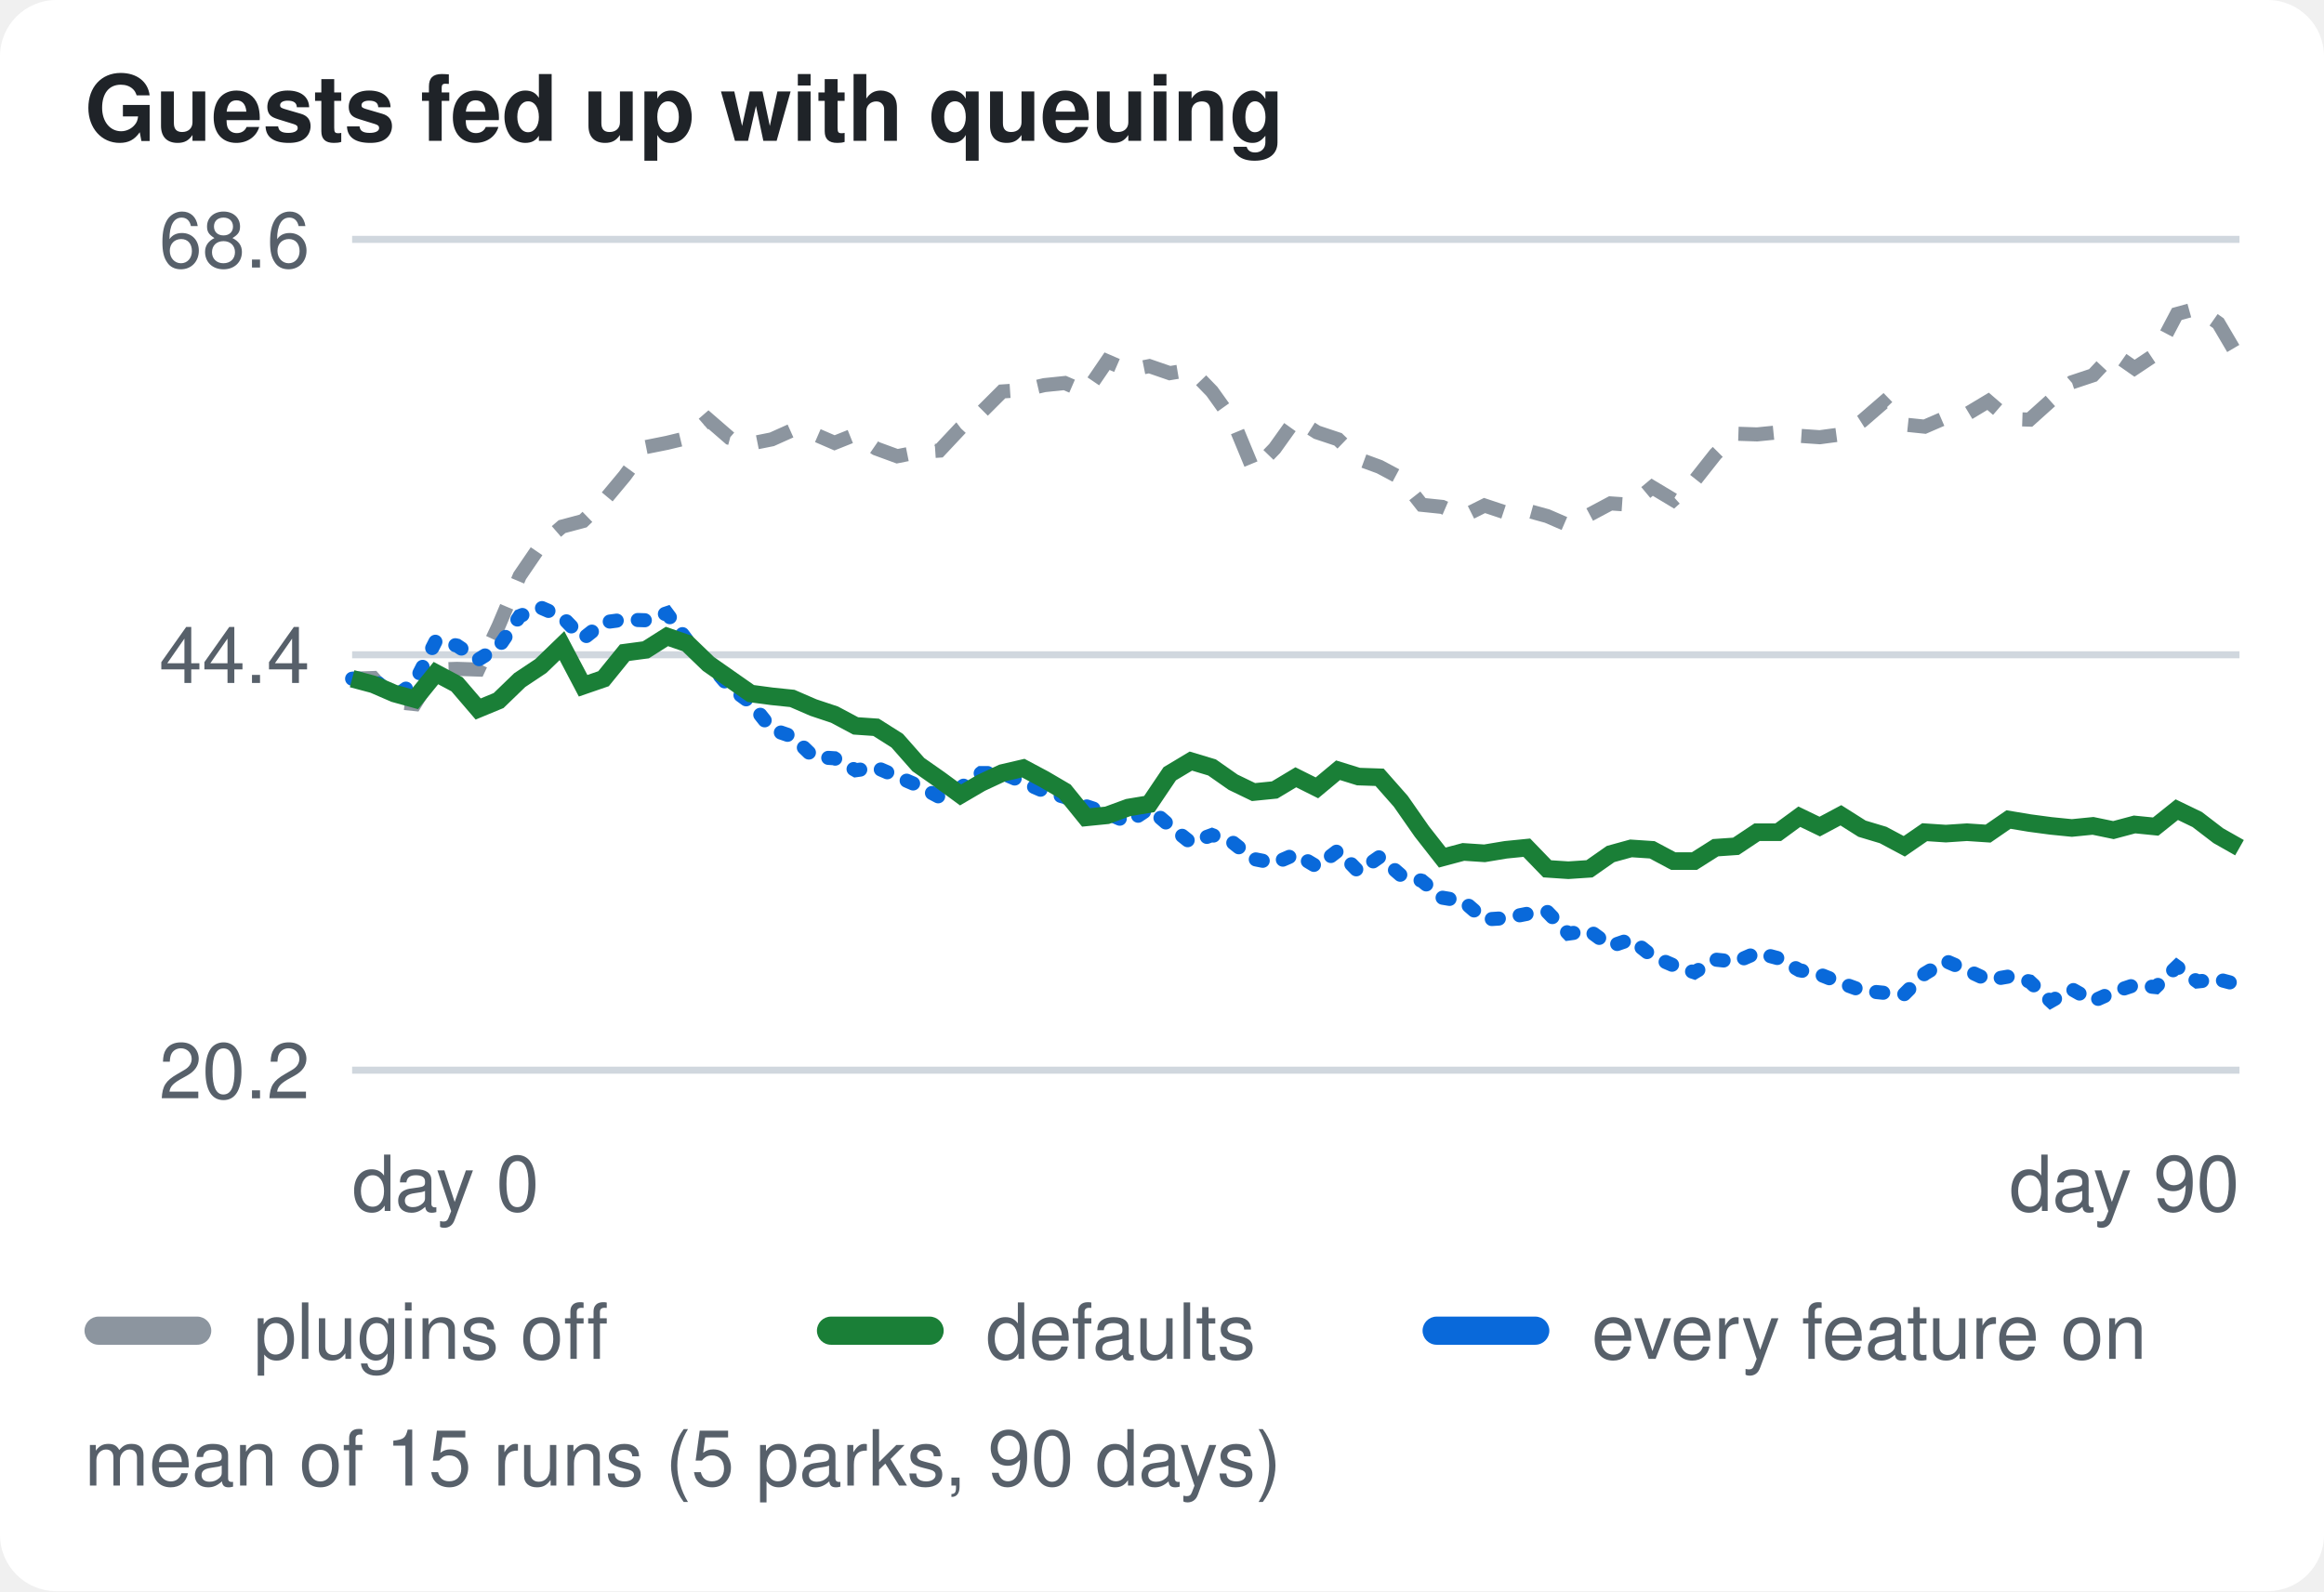
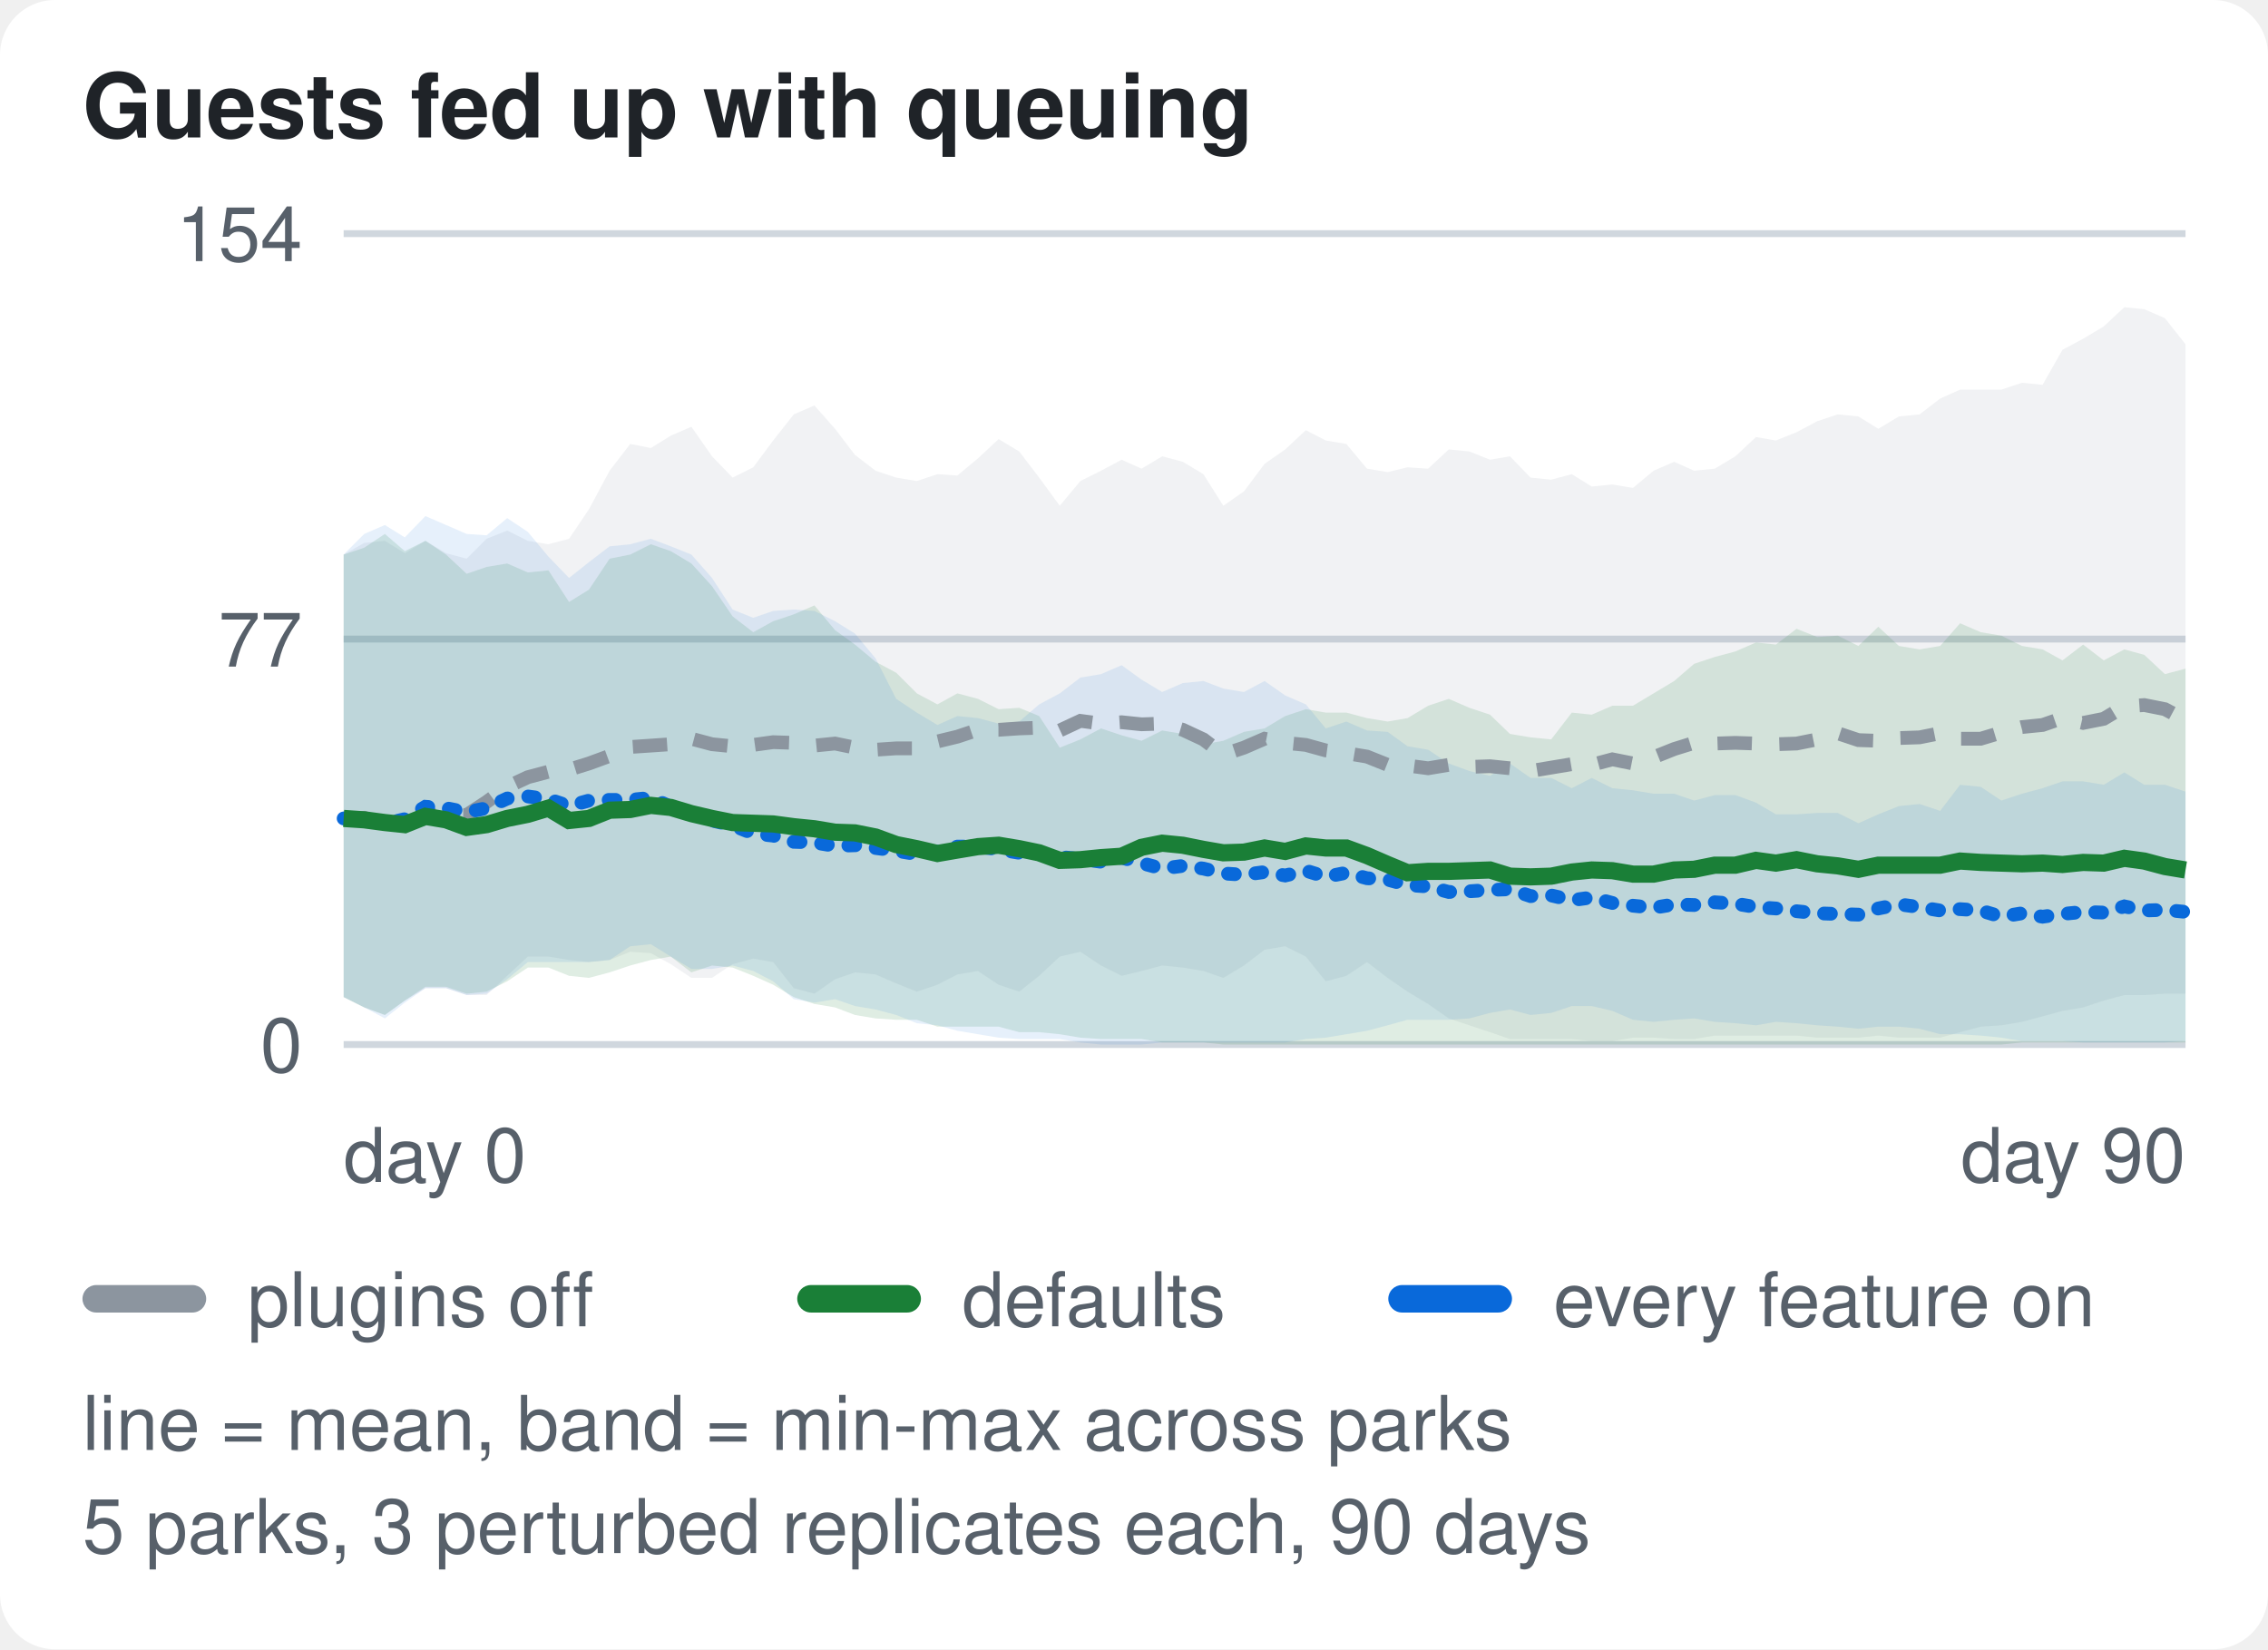
- <svg xmlns="http://www.w3.org/2000/svg" viewBox="0 0 330 226" width="330" height="226" font-family="-apple-system, Segoe UI, Helvetica, Arial, sans-serif">
+ <svg xmlns="http://www.w3.org/2000/svg" viewBox="0 0 330 240" width="330" height="240" font-family="-apple-system, Segoe UI, Helvetica, Arial, sans-serif">
  <style>
  .bg{fill:#ffffff} .ax{stroke:#d0d7de} .tx{fill:#57606a;font-size:11px} .tt{fill:#1f2328;font-size:13px;font-weight:600}
  .def{stroke:#1a7f37;fill:none;stroke-width:2.5} .all{stroke:#0969da;fill:none;stroke-width:2;stroke-dasharray:1 3;stroke-linecap:round}
-   .off{stroke:#8c959f;fill:none;stroke-width:2;stroke-dasharray:5 4} .ldef{fill:#1a7f37} .lall{fill:#0969da} .loff{fill:#8c959f}
+   .off{stroke:#8c959f;fill:none;stroke-width:2;stroke-dasharray:5 4}
+   .boff{fill:#8c959f;fill-opacity:.12} .bdef{fill:#1a7f37;fill-opacity:.14} .ball{fill:#0969da;fill-opacity:.10} .ldef{fill:#1a7f37} .lall{fill:#0969da} .loff{fill:#8c959f}
  @media (prefers-color-scheme: dark){ .bg{fill:#0d1117} .ax{stroke:#30363d} .tx{fill:#8b949e} .tt{fill:#e6edf3}
-     .def{stroke:#3fb950} .ldef{fill:#3fb950} .all{stroke:#58a6ff} .lall{fill:#58a6ff} .off{stroke:#6e7681} .loff{fill:#6e7681} }
+     .def{stroke:#3fb950} .bdef{fill:#3fb950} .ball{fill:#58a6ff} .boff{fill:#6e7681} .ldef{fill:#3fb950} .all{stroke:#58a6ff} .lall{fill:#58a6ff} .off{stroke:#6e7681} .loff{fill:#6e7681} }
</style>
  <rect class="bg" width="100%" height="100%" rx="8" />
  <text class="tt" x="12" y="20">Guests fed up with queuing</text>
  <line class="ax" x1="50" x2="318" y1="152.0" y2="152.0" />
-   <text class="tx" x="44" y="156.0" text-anchor="end">20.2</text>
+   <text class="tx" x="44" y="156.0" text-anchor="end">0</text>
  <line class="ax" x1="50" x2="318" y1="93.0" y2="93.0" />
-   <text class="tx" x="44" y="97.0" text-anchor="end">44.4</text>
+   <text class="tx" x="44" y="97.0" text-anchor="end">77</text>
  <line class="ax" x1="50" x2="318" y1="34.0" y2="34.0" />
-   <text class="tx" x="44" y="38.0" text-anchor="end">68.6</text>
+   <text class="tx" x="44" y="38.0" text-anchor="end">154</text>
  <text class="tx" x="50" y="172">day 0</text>
  <text class="tx" x="318" y="172" text-anchor="end">day 90</text>
-   <path class="off" d="M50.0,96.4L53.0,96.3L56.0,99.7L58.9,100.0L61.9,95.1L64.9,95.0L67.9,95.1L70.8,88.9L73.8,81.8L76.8,77.4L79.8,74.8L82.8,74.0L85.7,71.2L88.7,67.6L91.7,63.5L94.7,62.9L97.6,62.2L100.6,59.6L103.6,62.2L106.6,63.0L109.6,62.4L112.5,61.1L115.5,61.6L118.5,62.9L121.5,61.7L124.4,63.7L127.4,64.8L130.4,64.2L133.4,64.0L136.4,60.8L139.3,58.6L142.3,55.6L145.3,55.4L148.3,54.7L151.2,54.4L154.2,55.7L157.2,51.3L160.2,52.6L163.2,52.0L166.1,53.0L169.1,52.5L172.1,55.6L175.1,59.8L178.0,66.8L181.0,63.7L184.0,59.5L187.0,61.4L190.0,62.4L192.9,65.2L195.9,66.3L198.9,67.9L201.9,71.7L204.8,72.0L207.8,73.3L210.8,71.8L213.8,72.8L216.8,72.5L219.7,73.3L222.7,74.6L225.7,73.1L228.7,71.5L231.6,71.7L234.6,69.2L237.6,71.0L240.6,68.3L243.6,64.5L246.5,61.6L249.5,61.7L252.5,61.4L255.5,61.9L258.4,62.1L261.4,61.7L264.4,59.8L267.4,57.2L270.4,60.3L273.3,60.6L276.3,59.3L279.3,58.8L282.3,57.0L285.2,59.5L288.2,59.6L291.2,56.9L294.2,54.3L297.2,53.3L300.1,50.2L303.1,52.3L306.1,50.3L309.1,44.6L312.0,43.8L315.0,45.9L318.0,51.0" />
-   <path class="all" d="M50.0,96.4L53.0,96.4L56.0,99.0L58.9,96.9L61.9,91.0L64.9,91.7L67.9,93.7L70.8,91.9L73.8,87.5L76.8,86.3L79.8,87.6L82.8,90.7L85.7,88.4L88.7,88.0L91.7,88.1L94.7,87.1L97.6,91.0L100.6,94.1L103.6,97.6L106.6,99.8L109.6,103.6L112.5,104.6L115.5,107.5L118.5,107.7L121.5,109.4L124.4,109.0L127.4,110.3L130.4,111.6L133.4,113.2L136.4,111.9L139.3,109.8L142.3,109.8L145.3,111.1L148.3,112.4L151.2,113.2L154.2,114.5L157.2,115.5L160.2,116.8L163.2,114.8L166.1,117.3L169.1,119.7L172.1,118.6L175.1,119.7L178.0,122.0L181.0,122.6L184.0,121.3L187.0,123.1L190.0,120.8L192.9,123.8L195.9,121.7L198.9,124.3L201.9,125.1L204.8,127.5L207.8,128.0L210.8,130.6L213.8,130.4L216.8,129.8L219.7,129.5L222.7,132.6L225.7,132.2L228.7,134.4L231.6,133.4L234.6,135.8L237.6,137.1L240.6,138.1L243.6,136.3L246.5,136.6L249.5,135.3L252.5,136.1L255.5,137.8L258.4,138.4L261.4,139.6L264.4,140.7L267.4,141.0L270.4,141.2L273.3,138.3L276.3,136.5L279.3,137.8L282.3,139.2L285.2,138.7L288.2,139.4L291.2,142.2L294.2,140.5L297.2,142.2L300.1,140.9L303.1,139.9L306.1,140.2L309.1,137.3L312.0,139.4L315.0,139.1L318.0,139.9" />
-   <path class="def" d="M50.0,96.4L53.0,97.2L56.0,98.5L58.9,99.3L61.9,95.6L64.9,97.2L67.9,100.7L70.8,99.5L73.8,96.6L76.8,94.6L79.8,91.7L82.8,97.4L85.7,96.4L88.7,92.7L91.7,92.3L94.7,90.4L97.6,91.4L100.6,94.3L103.6,96.4L106.6,98.5L109.6,98.9L112.5,99.2L115.5,100.5L118.5,101.5L121.5,103.1L124.4,103.3L127.4,105.2L130.4,108.6L133.4,110.7L136.4,112.9L139.3,111.2L142.3,109.8L145.3,109.1L148.3,110.7L151.2,112.4L154.2,116.1L157.2,115.8L160.2,114.7L163.2,114.2L166.1,109.9L169.1,108.1L172.1,109.0L175.1,111.1L178.0,112.5L181.0,112.2L184.0,110.4L187.0,111.9L190.0,109.4L192.9,110.3L195.9,110.4L198.9,113.8L201.9,118.1L204.8,121.8L207.8,121.0L210.8,121.2L213.8,120.7L216.8,120.4L219.7,123.4L222.7,123.6L225.7,123.4L228.7,121.3L231.6,120.5L234.6,120.7L237.6,122.3L240.6,122.3L243.6,120.4L246.5,120.2L249.5,118.2L252.5,118.2L255.5,116.0L258.4,117.4L261.4,115.8L264.4,117.7L267.4,118.6L270.4,120.2L273.3,118.2L276.3,118.4L279.3,118.2L282.3,118.4L285.2,116.4L288.2,116.9L291.2,117.3L294.2,117.6L297.2,117.3L300.1,117.9L303.1,117.1L306.1,117.4L309.1,115.0L312.0,116.4L315.0,118.7L318.0,120.4" />
+   <path class="boff" d="M50.0,80.7L53.0,79.0L56.0,78.7L58.9,80.5L61.9,78.7L64.9,80.5L67.9,81.3L70.8,78.4L73.8,77.2L76.8,78.7L79.8,79.2L82.8,78.4L85.7,74.1L88.7,68.5L91.7,64.6L94.7,65.2L97.6,63.4L100.6,62.1L103.6,66.4L106.6,69.5L109.6,68.0L112.5,64.1L115.5,60.3L118.5,59.0L121.5,62.4L124.4,66.2L127.4,68.5L130.4,69.5L133.4,70.0L136.4,69.0L139.3,69.2L142.3,66.7L145.3,63.9L148.3,65.7L151.2,69.5L154.2,73.6L157.2,70.0L160.2,68.5L163.2,66.9L166.1,68.2L169.1,66.4L172.1,67.2L175.1,69.0L178.0,73.6L181.0,71.5L184.0,67.5L187.0,65.4L190.0,62.6L192.9,64.1L195.9,64.6L198.9,68.2L201.9,68.7L204.8,68.0L207.8,68.2L210.8,65.4L213.8,65.7L216.8,66.9L219.7,66.4L222.7,69.5L225.7,69.8L228.7,69.0L231.6,70.8L234.6,70.5L237.6,71.0L240.6,68.5L243.6,67.2L246.5,68.5L249.5,68.2L252.5,66.4L255.5,63.6L258.4,64.1L261.4,62.9L264.4,61.3L267.4,60.3L270.4,60.6L273.3,62.4L276.3,60.6L279.3,60.3L282.3,58.0L285.2,56.7L288.2,56.7L291.2,56.7L294.2,55.7L297.2,56.0L300.1,50.9L303.1,49.3L306.1,47.5L309.1,44.7L312.0,45.0L315.0,46.3L318.0,50.1L318.0,144.6L315.0,144.6L312.0,144.8L309.1,144.8L306.1,145.6L303.1,146.6L300.1,147.1L297.2,147.9L294.2,148.7L291.2,149.2L288.2,149.4L285.2,150.2L282.3,151.0L279.3,151.0L276.3,151.0L273.3,150.7L270.4,151.0L267.4,151.0L264.4,151.0L261.4,150.7L258.4,150.7L255.5,150.7L252.5,150.7L249.5,150.7L246.5,151.2L243.6,151.2L240.6,151.0L237.6,151.0L234.6,151.5L231.6,151.5L228.7,151.2L225.7,151.2L222.7,151.2L219.7,151.2L216.8,150.2L213.8,149.2L210.8,148.2L207.8,146.1L204.8,144.3L201.9,142.3L198.9,140.0L195.9,142.0L192.9,142.8L190.0,139.2L187.0,137.7L184.0,138.2L181.0,140.5L178.0,142.3L175.1,141.3L172.1,140.8L169.1,140.5L166.1,141.3L163.2,142.0L160.2,140.5L157.2,138.5L154.2,139.2L151.2,142.0L148.3,144.3L145.3,143.3L142.3,141.3L139.3,141.8L136.4,143.3L133.4,144.3L130.4,143.1L127.4,141.8L124.4,141.5L121.5,142.5L118.5,144.6L115.5,143.8L112.5,140.0L109.6,139.5L106.6,140.3L103.6,142.3L100.6,142.3L97.6,140.3L94.7,138.7L91.7,138.5L88.7,139.7L85.7,140.0L82.8,139.7L79.8,139.2L76.8,139.2L73.8,142.0L70.8,144.8L67.9,144.8L64.9,143.8L61.9,143.8L58.9,145.6L56.0,147.7L53.0,146.6L50.0,145.1Z" />
+   <path class="bdef" d="M50.0,80.7L53.0,79.7L56.0,77.7L58.9,80.2L61.9,78.7L64.9,80.7L67.9,83.5L70.8,82.5L73.8,82.0L76.8,83.3L79.8,83.0L82.8,87.6L85.7,85.8L88.7,81.3L91.7,80.7L94.7,79.2L97.6,80.2L100.6,82.0L103.6,85.3L106.6,89.7L109.6,92.0L112.5,90.4L115.5,89.4L118.5,88.1L121.5,91.7L124.4,93.8L127.4,96.3L130.4,97.9L133.4,100.9L136.4,102.5L139.3,100.9L142.3,101.7L145.3,103.2L148.3,103.0L151.2,104.2L154.2,108.8L157.2,107.6L160.2,106.0L163.2,107.0L166.1,107.8L169.1,106.3L172.1,106.8L175.1,108.3L178.0,107.8L181.0,106.5L184.0,106.0L187.0,104.2L190.0,103.2L192.9,103.7L195.9,103.7L198.9,104.5L201.9,105.0L204.8,104.5L207.8,102.7L210.8,101.7L213.8,103.0L216.8,104.0L219.7,106.8L222.7,107.3L225.7,107.6L228.7,103.7L231.6,104.0L234.6,102.7L237.6,102.7L240.6,100.9L243.6,99.1L246.5,96.6L249.5,95.6L252.5,94.8L255.5,93.5L258.4,93.8L261.4,91.5L264.4,92.7L267.4,92.5L270.4,94.0L273.3,91.2L276.3,94.0L279.3,94.5L282.3,94.0L285.2,90.7L288.2,92.0L291.2,92.5L294.2,94.0L297.2,94.5L300.1,96.1L303.1,93.8L306.1,96.1L309.1,94.5L312.0,95.3L315.0,98.1L318.0,97.3L318.0,151.7L315.0,151.7L312.0,151.7L309.1,151.7L306.1,151.7L303.1,151.7L300.1,151.7L297.2,151.7L294.2,151.7L291.2,152.0L288.2,152.0L285.2,152.0L282.3,152.0L279.3,152.0L276.3,152.0L273.3,152.0L270.4,152.0L267.4,152.0L264.4,152.0L261.4,152.0L258.4,152.0L255.5,152.0L252.5,152.0L249.5,152.0L246.5,152.0L243.6,152.0L240.6,152.0L237.6,152.0L234.6,152.0L231.6,152.0L228.7,152.0L225.7,152.0L222.7,152.0L219.7,152.0L216.8,152.0L213.8,152.0L210.8,152.0L207.8,152.0L204.8,152.0L201.9,152.0L198.9,152.0L195.9,152.0L192.9,152.0L190.0,152.0L187.0,152.0L184.0,152.0L181.0,152.0L178.0,152.0L175.1,151.7L172.1,151.7L169.1,151.7L166.1,151.2L163.2,151.2L160.2,151.2L157.2,151.0L154.2,150.5L151.2,150.2L148.3,150.2L145.3,149.4L142.3,149.4L139.3,149.4L136.4,149.4L133.4,148.4L130.4,148.4L127.4,148.2L124.4,147.7L121.5,146.6L118.5,146.1L115.5,145.1L112.5,143.3L109.6,142.0L106.6,140.8L103.6,140.5L100.6,141.5L97.6,139.2L94.7,139.7L91.7,140.5L88.7,141.5L85.7,142.3L82.8,142.0L79.8,140.8L76.8,140.8L73.8,142.8L70.8,144.3L67.9,144.6L64.9,143.6L61.9,143.6L58.9,145.6L56.0,147.7L53.0,146.6L50.0,145.1Z" />
+   <path class="ball" d="M50.0,80.7L53.0,77.7L56.0,76.4L58.9,78.2L61.9,75.1L64.9,76.4L67.9,77.7L70.8,77.9L73.8,75.4L76.8,77.4L79.8,81.0L82.8,84.1L85.7,81.8L88.7,79.5L91.7,79.2L94.7,78.4L97.6,79.5L100.6,80.7L103.6,84.1L106.6,88.7L109.6,89.9L112.5,88.9L115.5,88.7L118.5,88.9L121.5,90.4L124.4,92.2L127.4,95.8L130.4,101.7L133.4,103.7L136.4,105.5L139.3,104.2L142.3,104.5L145.3,105.3L148.3,105.0L151.2,102.5L154.2,100.9L157.2,98.6L160.2,98.1L163.2,96.8L166.1,98.9L169.1,100.7L172.1,99.4L175.1,99.1L178.0,100.2L181.0,100.7L184.0,99.1L187.0,101.2L190.0,102.5L192.9,106.0L195.9,105.0L198.9,106.3L201.9,106.5L204.8,108.6L207.8,109.1L210.8,111.1L213.8,112.2L216.8,112.9L219.7,111.1L222.7,113.2L225.7,113.2L228.7,114.7L231.6,113.2L234.6,114.7L237.6,115.0L240.6,115.5L243.6,115.5L246.5,116.5L249.5,115.7L252.5,115.7L255.5,116.8L258.4,118.5L261.4,118.5L264.4,118.3L267.4,118.3L270.4,119.8L273.3,118.5L276.3,117.3L279.3,117.0L282.3,118.0L285.2,114.2L288.2,114.5L291.2,116.5L294.2,115.5L297.2,114.7L300.1,113.7L303.1,113.7L306.1,114.2L309.1,112.4L312.0,114.2L315.0,114.2L318.0,115.2L318.0,151.5L315.0,151.7L312.0,151.7L309.1,151.7L306.1,151.7L303.1,151.7L300.1,151.5L297.2,151.5L294.2,151.5L291.2,151.0L288.2,150.7L285.2,150.5L282.3,150.5L279.3,149.7L276.3,149.4L273.3,149.4L270.4,149.7L267.4,149.4L264.4,149.2L261.4,148.9L258.4,148.7L255.5,149.2L252.5,148.9L249.5,148.7L246.5,148.2L243.6,148.4L240.6,148.7L237.6,148.4L234.6,147.1L231.6,146.4L228.7,146.4L225.7,147.4L222.7,147.7L219.7,146.9L216.8,147.4L213.8,148.2L210.8,148.4L207.8,148.4L204.8,148.4L201.9,149.2L198.9,150.0L195.9,150.5L192.9,151.0L190.0,151.2L187.0,151.7L184.0,151.7L181.0,151.7L178.0,151.7L175.1,151.7L172.1,151.7L169.1,151.7L166.1,152.0L163.2,152.0L160.2,152.0L157.2,151.7L154.2,151.2L151.2,151.2L148.3,151.2L145.3,151.0L142.3,150.5L139.3,150.0L136.4,149.2L133.4,148.9L130.4,147.7L127.4,146.9L124.4,146.4L121.5,145.4L118.5,145.9L115.5,145.4L112.5,142.8L109.6,141.3L106.6,140.5L103.6,141.0L100.6,141.0L97.6,139.2L94.7,137.4L91.7,137.7L88.7,139.7L85.7,140.0L82.8,140.0L79.8,140.0L76.8,140.0L73.8,142.5L70.8,144.6L67.9,144.8L64.9,143.8L61.9,143.8L58.9,145.9L56.0,148.2L53.0,146.6L50.0,145.1Z" />
+   <path class="off" d="M50.0,119.1L53.0,119.0L56.0,120.1L58.9,120.2L61.9,118.6L64.9,118.6L67.9,118.6L70.8,116.7L73.8,114.5L76.8,113.1L79.8,112.3L82.8,112.0L85.7,111.1L88.7,110.0L91.7,108.7L94.7,108.5L97.6,108.3L100.6,107.5L103.6,108.3L106.6,108.6L109.6,108.4L112.5,108.0L115.5,108.1L118.5,108.5L121.5,108.2L124.4,108.8L127.4,109.1L130.4,108.9L133.4,108.9L136.4,107.9L139.3,107.2L142.3,106.2L145.3,106.2L148.3,106.0L151.2,105.9L154.2,106.3L157.2,104.9L160.2,105.3L163.2,105.1L166.1,105.4L169.1,105.3L172.1,106.2L175.1,107.6L178.0,109.8L181.0,108.8L184.0,107.5L187.0,108.1L190.0,108.4L192.9,109.2L195.9,109.6L198.9,110.1L201.9,111.3L204.8,111.4L207.8,111.8L210.8,111.3L213.8,111.6L216.8,111.5L219.7,111.8L222.7,112.2L225.7,111.7L228.7,111.2L231.6,111.3L234.6,110.5L237.6,111.1L240.6,110.2L243.6,109.0L246.5,108.1L249.5,108.2L252.5,108.1L255.5,108.2L258.4,108.3L261.4,108.2L264.4,107.6L267.4,106.7L270.4,107.7L273.3,107.8L276.3,107.4L279.3,107.3L282.3,106.7L285.2,107.5L288.2,107.5L291.2,106.6L294.2,105.8L297.2,105.5L300.1,104.5L303.1,105.2L306.1,104.6L309.1,102.8L312.0,102.6L315.0,103.2L318.0,104.8" />
+   <path class="all" d="M50.0,119.1L53.0,119.1L56.0,119.9L58.9,119.2L61.9,117.4L64.9,117.6L67.9,118.2L70.8,117.6L73.8,116.2L76.8,115.9L79.8,116.3L82.8,117.3L85.7,116.5L88.7,116.4L91.7,116.4L94.7,116.1L97.6,117.4L100.6,118.3L103.6,119.4L106.6,120.1L109.6,121.3L112.5,121.6L115.5,122.5L118.5,122.6L121.5,123.1L124.4,123.0L127.4,123.4L130.4,123.8L133.4,124.3L136.4,123.9L139.3,123.2L142.3,123.2L145.3,123.6L148.3,124.1L151.2,124.3L154.2,124.7L157.2,125.0L160.2,125.4L163.2,124.8L166.1,125.6L169.1,126.4L172.1,126.0L175.1,126.4L178.0,127.1L181.0,127.3L184.0,126.9L187.0,127.4L190.0,126.7L192.9,127.6L195.9,127.0L198.9,127.8L201.9,128.0L204.8,128.8L207.8,129.0L210.8,129.8L213.8,129.7L216.8,129.5L219.7,129.4L222.7,130.4L225.7,130.3L228.7,131.0L231.6,130.6L234.6,131.4L237.6,131.8L240.6,132.1L243.6,131.6L246.5,131.7L249.5,131.3L252.5,131.5L255.5,132.0L258.4,132.2L261.4,132.6L264.4,132.9L267.4,133.0L270.4,133.1L273.3,132.2L276.3,131.6L279.3,132.0L282.3,132.5L285.2,132.3L288.2,132.5L291.2,133.4L294.2,132.9L297.2,133.4L300.1,133.0L303.1,132.7L306.1,132.8L309.1,131.9L312.0,132.5L315.0,132.4L318.0,132.7" />
+   <path class="def" d="M50.0,119.1L53.0,119.3L56.0,119.7L58.9,120.0L61.9,118.8L64.9,119.3L67.9,120.4L70.8,120.0L73.8,119.1L76.8,118.5L79.8,117.6L82.8,119.4L85.7,119.1L88.7,117.9L91.7,117.8L94.7,117.2L97.6,117.5L100.6,118.4L103.6,119.1L106.6,119.7L109.6,119.8L112.5,119.9L115.5,120.3L118.5,120.6L121.5,121.1L124.4,121.2L127.4,121.8L130.4,122.9L133.4,123.5L136.4,124.2L139.3,123.7L142.3,123.2L145.3,123.0L148.3,123.5L151.2,124.1L154.2,125.2L157.2,125.1L160.2,124.8L163.2,124.6L166.1,123.3L169.1,122.7L172.1,123.0L175.1,123.6L178.0,124.1L181.0,124.0L184.0,123.4L187.0,123.9L190.0,123.1L192.9,123.4L195.9,123.4L198.9,124.5L201.9,125.8L204.8,127.0L207.8,126.8L210.8,126.8L213.8,126.7L216.8,126.6L219.7,127.5L222.7,127.6L225.7,127.5L228.7,126.9L231.6,126.6L234.6,126.7L237.6,127.2L240.6,127.2L243.6,126.6L246.5,126.5L249.5,125.9L252.5,125.9L255.5,125.2L258.4,125.6L261.4,125.1L264.4,125.7L267.4,126.0L270.4,126.5L273.3,125.9L276.3,125.9L279.3,125.9L282.3,125.9L285.2,125.3L288.2,125.5L291.2,125.6L294.2,125.7L297.2,125.6L300.1,125.8L303.1,125.5L306.1,125.6L309.1,124.9L312.0,125.3L315.0,126.1L318.0,126.6" />
  <rect class="loff" x="12" y="187" width="18" height="4" rx="2" />
  <text class="tx" x="36" y="193">plugins off</text>
  <rect class="ldef" x="116" y="187" width="18" height="4" rx="2" />
  <text class="tx" x="140" y="193">defaults</text>
  <rect class="lall" x="202" y="187" width="18" height="4" rx="2" />
  <text class="tx" x="226" y="193">every feature on</text>
-   <text class="tx" x="12" y="211">mean of 15 runs (5 parks, 90 days)</text>
+   <text class="tx" x="12" y="211">line = mean, band = min-max across parks</text>
+   <text class="tx" x="12" y="226">5 parks, 3 perturbed replicates each, 90 days</text>
</svg>
